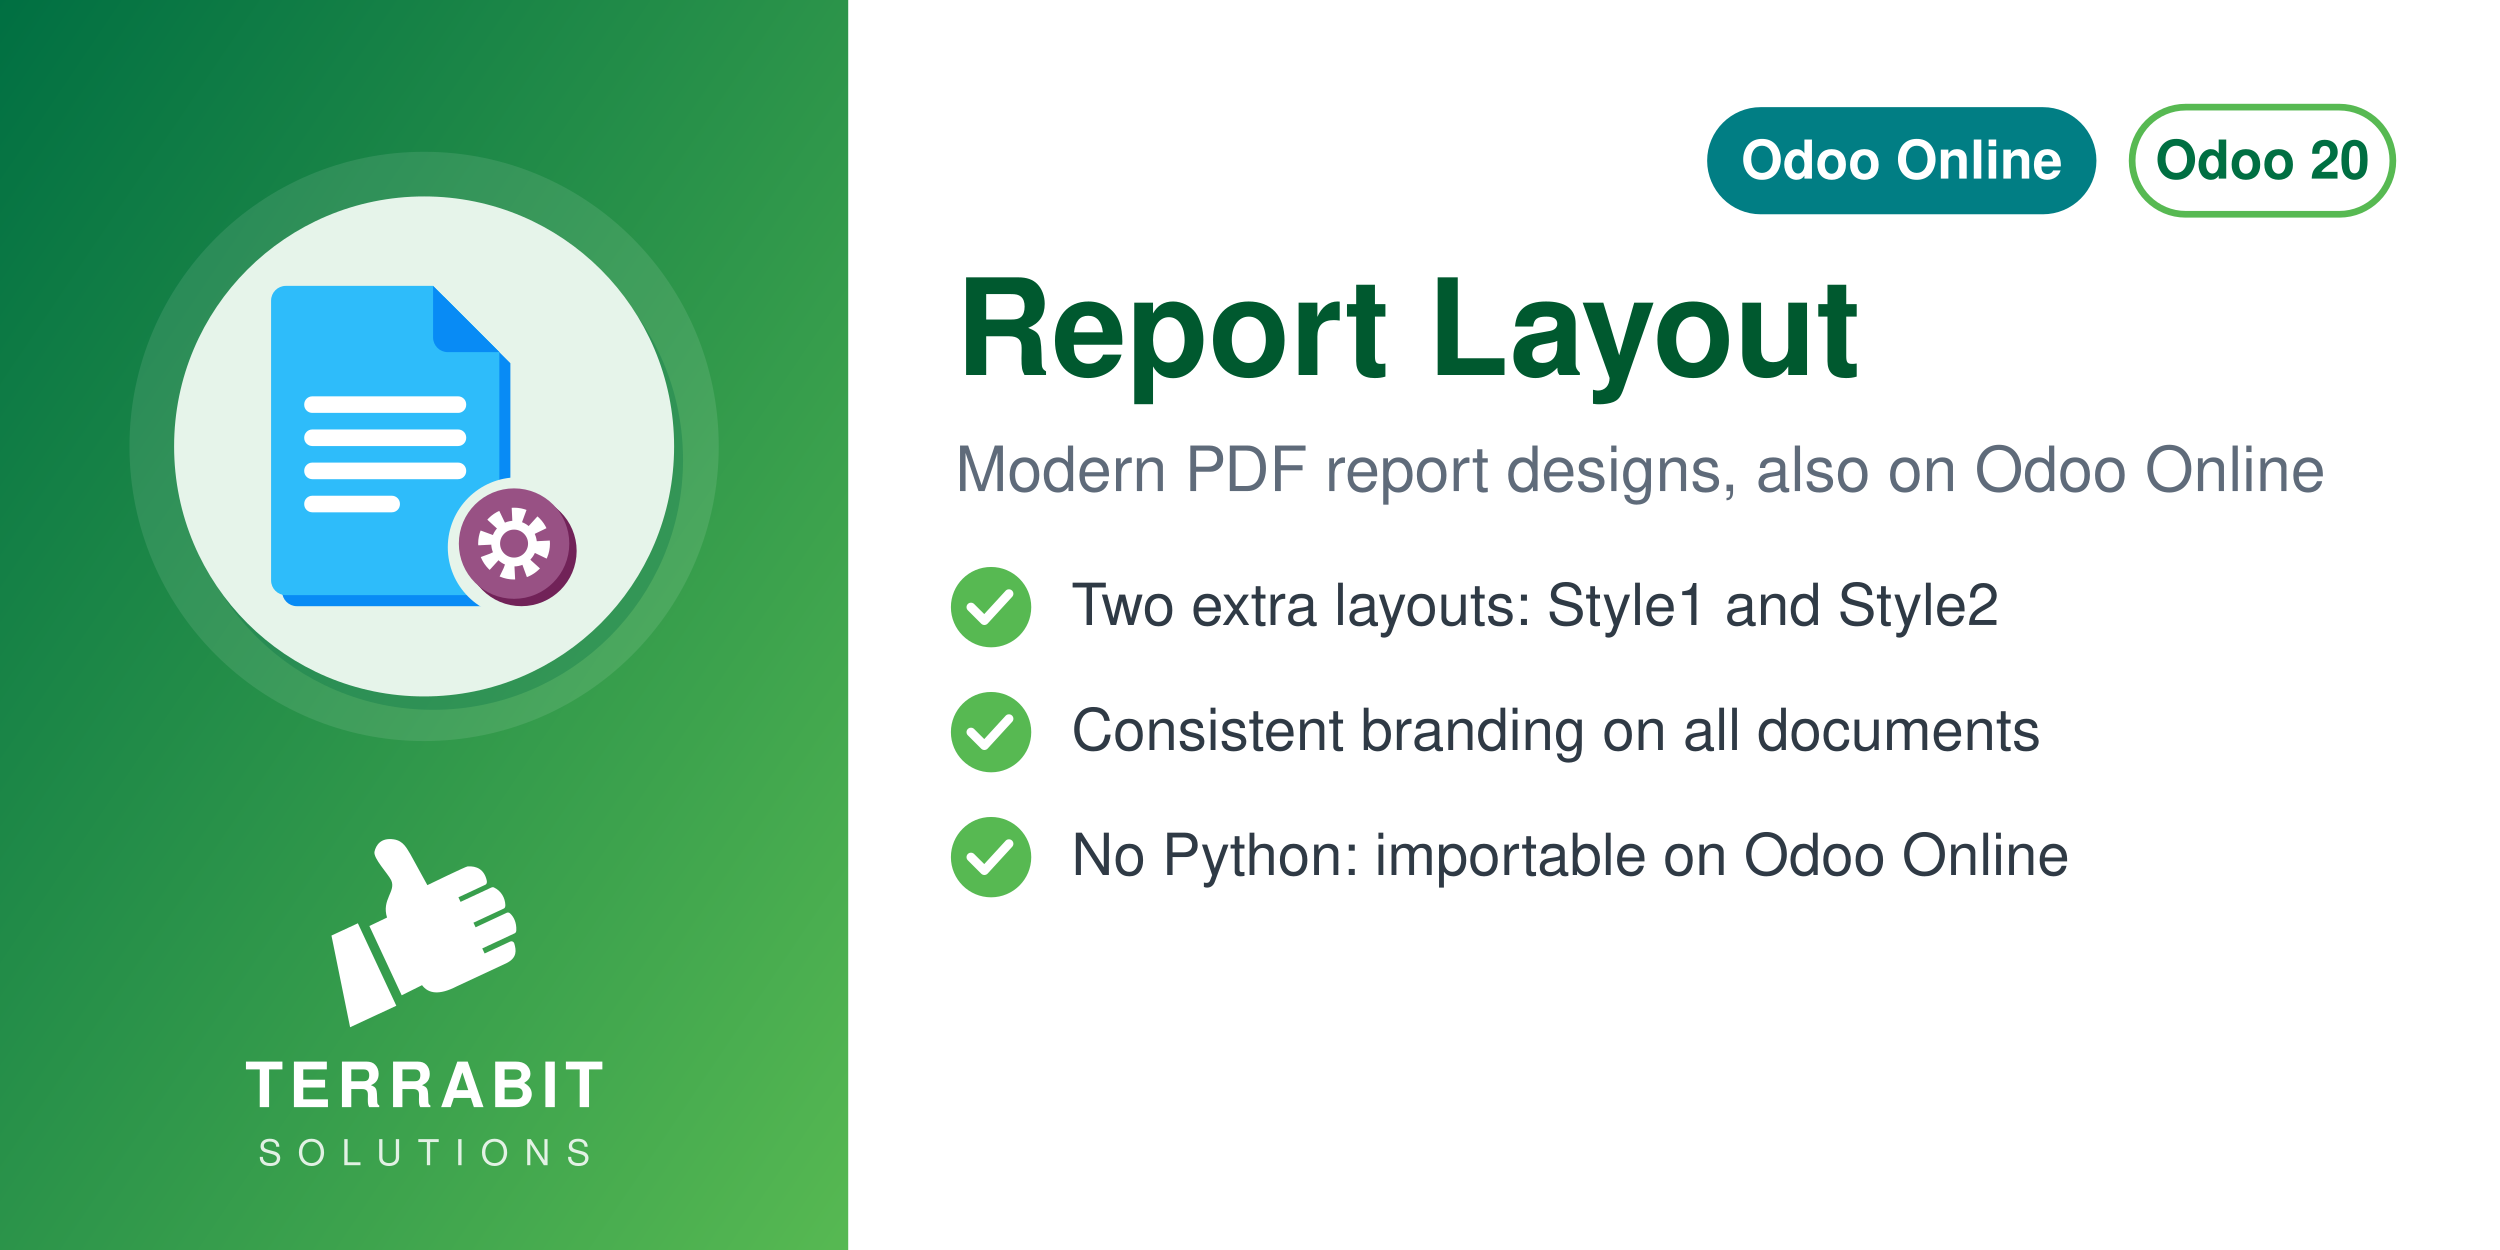
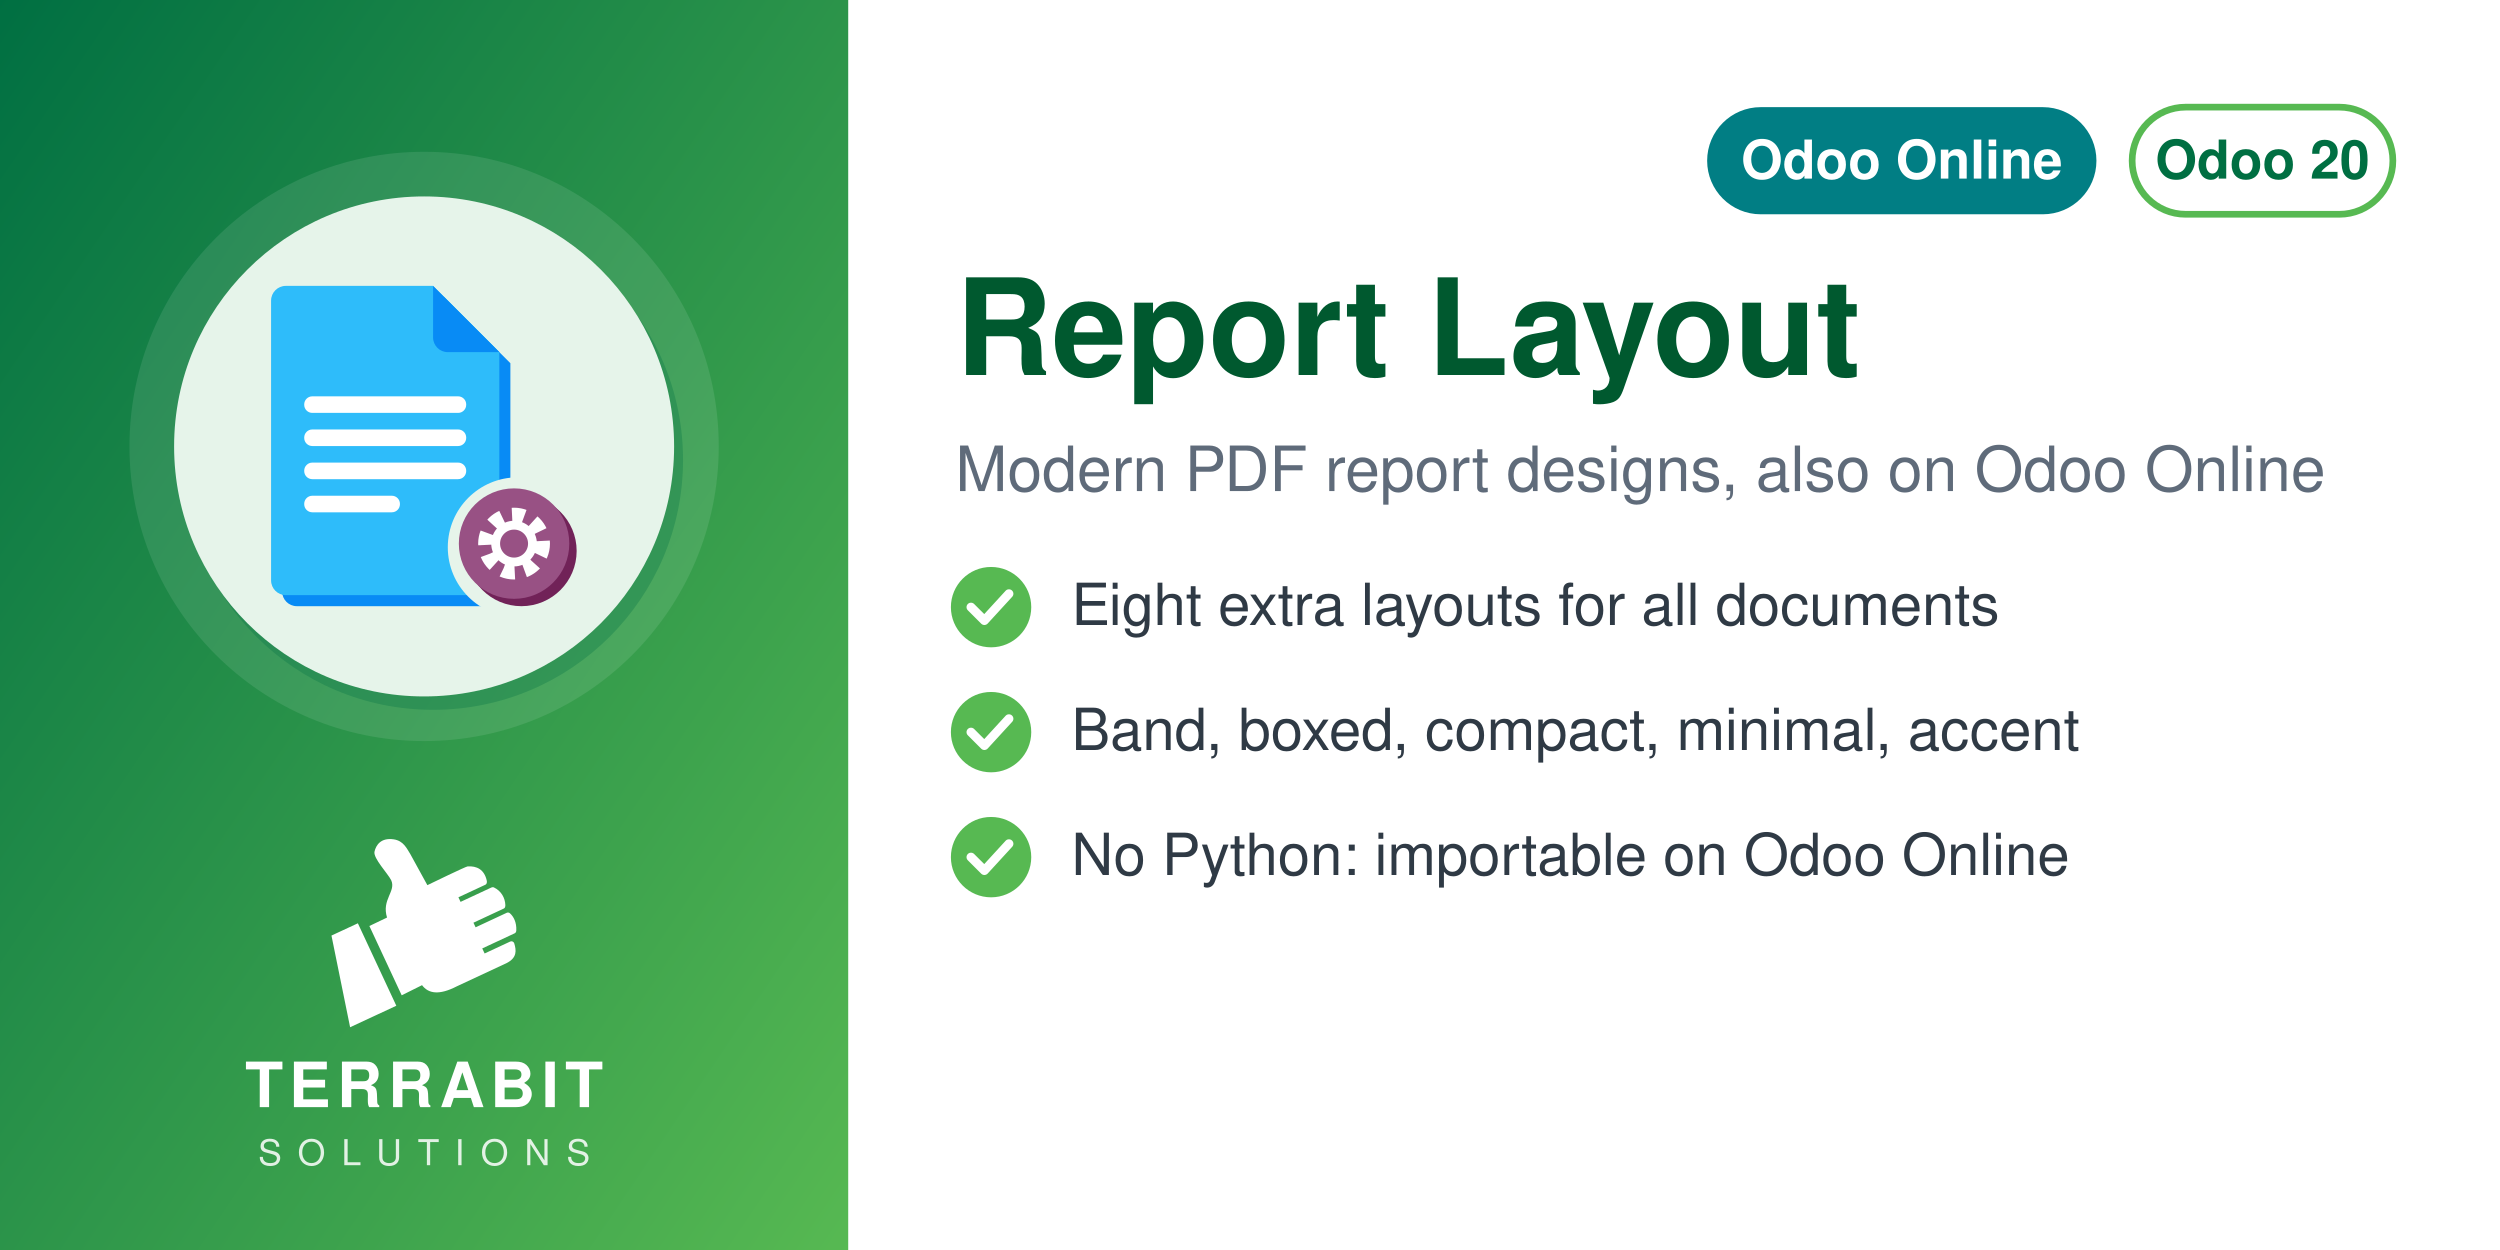
<svg xmlns="http://www.w3.org/2000/svg" width="560" height="280" viewBox="0 0 560 280">
  <defs>
    <linearGradient id="g" x1="0" y1="0" x2="1" y2="1">
      <stop offset="0" stop-color="#006F42" />
      <stop offset="1" stop-color="#57B952" />
    </linearGradient>
  </defs>
  <rect width="560" height="280" fill="#FFFFFF" />
  <rect width="190" height="280" fill="url(#g)" />
  <circle cx="95.0" cy="100" r="66" fill="white" opacity="0.10" />
  <circle cx="97.0" cy="103" r="56" fill="#006F42" opacity="0.30" />
  <circle cx="95.0" cy="100" r="56" fill="#E6F4EA" />
  <svg x="54.0" y="59.0" width="82" height="82" viewBox="0 0 100 100" preserveAspectRatio="xMidYMid meet">
    <g transform="translate(-1.86,0.11) scale(1.0057)">
      <defs>
        <mask id="mi-cut" maskUnits="userSpaceOnUse" x="-20" y="-20" width="140" height="140">
          <rect x="-20" y="-20" width="140" height="140" fill="#fff" />
          <circle cx="77" cy="77" r="19" fill="#000" />
        </mask>
      </defs>
      <g mask="url(#mi-cut)">
        <g transform="translate(3,3)" fill="#088BF5">
          <path d="M14,6 h40 l18,18 v62 a4,4 0 0 1 -4,4 h-54 a4,4 0 0 1 -4,-4 v-76 a4,4 0 0 1 4,-4z" />
        </g>
        <g fill="#2EBCFA">
          <path d="M14,6 h40 l18,18 v62 a4,4 0 0 1 -4,4 h-54 a4,4 0 0 1 -4,-4 v-76 a4,4 0 0 1 4,-4z" />
        </g>
        <path d="M54,6 v14 a4,4 0 0 0 4,4 h14z" fill="#088BF5" />
        <rect x="19" y="36" width="44" height="4.5" rx="2.2" fill="#FFFFFF" />
        <rect x="19" y="45" width="44" height="4.5" rx="2.2" fill="#FFFFFF" />
        <rect x="19" y="54" width="44" height="4.5" rx="2.2" fill="#FFFFFF" />
        <rect x="19" y="63" width="26" height="4.5" rx="2.2" fill="#FFFFFF" />
      </g>
      <circle cx="78" cy="78" r="15" fill="#712258" />
      <circle cx="76" cy="76" r="15" fill="#985184" />
      <circle cx="76" cy="76" r="7.5" fill="none" stroke="#FFFFFF" stroke-width="4.5" stroke-dasharray="3.2 2.6" />
      <circle cx="76" cy="76" r="5" fill="none" stroke="#FFFFFF" stroke-width="2.4" />
    </g>
  </svg>
  <svg x="72.0" y="186" width="46" height="46" viewBox="4045 2535 3400 3400" preserveAspectRatio="xMidYMid meet">
    <path fill="#FFFFFF" d="M4648.32 4073.59l636.59 1365.17 -765.09 355.96 -308.63 -1517.87 437.13 -203.26zm725.61 1192.32l336.75 -167.88c105.65,140.85 282.69,170.72 576.82,18.8l819.92 -382.33c181.4,-90.13 164.26,-214.57 130.07,-328.43 -4.28,-14.25 -13.68,-24.81 -27.34,-30.7 -13.67,-5.89 -27.61,-5.11 -41.09,1.18l-422.32 196.93 -39.04 -83.72 538.07 -250.91c16.64,-7.76 24.7,-27.69 25.58,-46.04 6.48,-134.33 -44.36,-230.89 -105.84,-285.23 -15.2,-13.44 -35.71,-15.59 -54.12,-7l-513.92 239.64 -35.6 -76.34 506.31 -236.1c17.69,-8.25 22.52,-36.93 21.83,-56.45 -4.1,-117.31 -67.62,-232.74 -187.72,-290.66 -13.94,-6.72 -28.64,-6.36 -42.69,0.19l-511.21 238.38 -35.37 -75.86 448.98 -209.36c20.44,-9.53 25.81,-42.28 21.02,-64.32 -41.02,-189.07 -167.92,-247.8 -318.14,-237.87 -29.39,1.94 -589.86,273.16 -665.95,310.54l-281.84 -513.57c-59.06,-93.13 -112.7,-221.7 -276.47,-245.13 -211.24,-30.22 -291.56,94.38 -316.89,203.13 -25.32,108.75 223.84,365.99 276.05,473.69 85.52,184.27 -161.86,318.11 -68.41,617.99l-292.54 139.94 535.09 1147.51z" />
  </svg>
  <text x="95.0" y="248" text-anchor="middle" font-family="Helvetica,Arial,sans-serif" font-size="14" font-weight="800" letter-spacing="1.4" fill="white">TERRABIT</text>
  <text x="95.0" y="261" text-anchor="middle" font-family="Helvetica,Arial,sans-serif" font-size="8" font-weight="500" letter-spacing="3.6" fill="white" opacity="0.85">SOLUTIONS</text>
  <g>
    <rect x="477.6" y="24" width="58.4" height="24" rx="12" fill="none" stroke="#57B952" stroke-width="1.5" />
    <text x="506.8" y="40" text-anchor="middle" font-family="Helvetica,Arial,sans-serif" font-size="12" font-weight="700" fill="#006F42">Odoo 20</text>
  </g>
  <g>
    <rect x="382.4" y="24" width="87.2" height="24" rx="12" fill="#017E84" />
    <text x="426" y="40" text-anchor="middle" font-family="Helvetica,Arial,sans-serif" font-size="12" font-weight="700" fill="white">Odoo Online</text>
  </g>
  <text x="214" y="84" font-family="Helvetica,Arial,sans-serif" font-size="30" font-weight="700" fill="#00592F">Report Layout</text>
  <text x="214" y="110" font-family="Helvetica,Arial,sans-serif" font-size="14" fill="#5F6B7A">Modern PDF report designs, also on Odoo Online</text>
  <circle cx="222" cy="136" r="9" fill="#57B952" />
  <path d="M217.5 136 l3 3 l5.5 -6" fill="none" stroke="white" stroke-width="2" stroke-linecap="round" stroke-linejoin="round" />
-   <text x="240" y="140" font-family="Helvetica,Arial,sans-serif" font-size="13" fill="#2F3A45">Two extra layouts: Style1 and Style2</text>
+   <text x="240" y="140" font-family="Helvetica,Arial,sans-serif" font-size="13" fill="#2F3A45">Eight extra layouts for all documents</text>
  <circle cx="222" cy="164" r="9" fill="#57B952" />
  <path d="M217.5 164 l3 3 l5.5 -6" fill="none" stroke="white" stroke-width="2" stroke-linecap="round" stroke-linejoin="round" />
-   <text x="240" y="168" font-family="Helvetica,Arial,sans-serif" font-size="13" fill="#2F3A45">Consistent branding on all documents</text>
+   <text x="240" y="168" font-family="Helvetica,Arial,sans-serif" font-size="13" fill="#2F3A45">Band, boxed, compact, minimal, accent</text>
  <circle cx="222" cy="192" r="9" fill="#57B952" />
  <path d="M217.5 192 l3 3 l5.5 -6" fill="none" stroke="white" stroke-width="2" stroke-linecap="round" stroke-linejoin="round" />
  <text x="240" y="196" font-family="Helvetica,Arial,sans-serif" font-size="13" fill="#2F3A45">No Python: importable on Odoo Online</text>
</svg>
